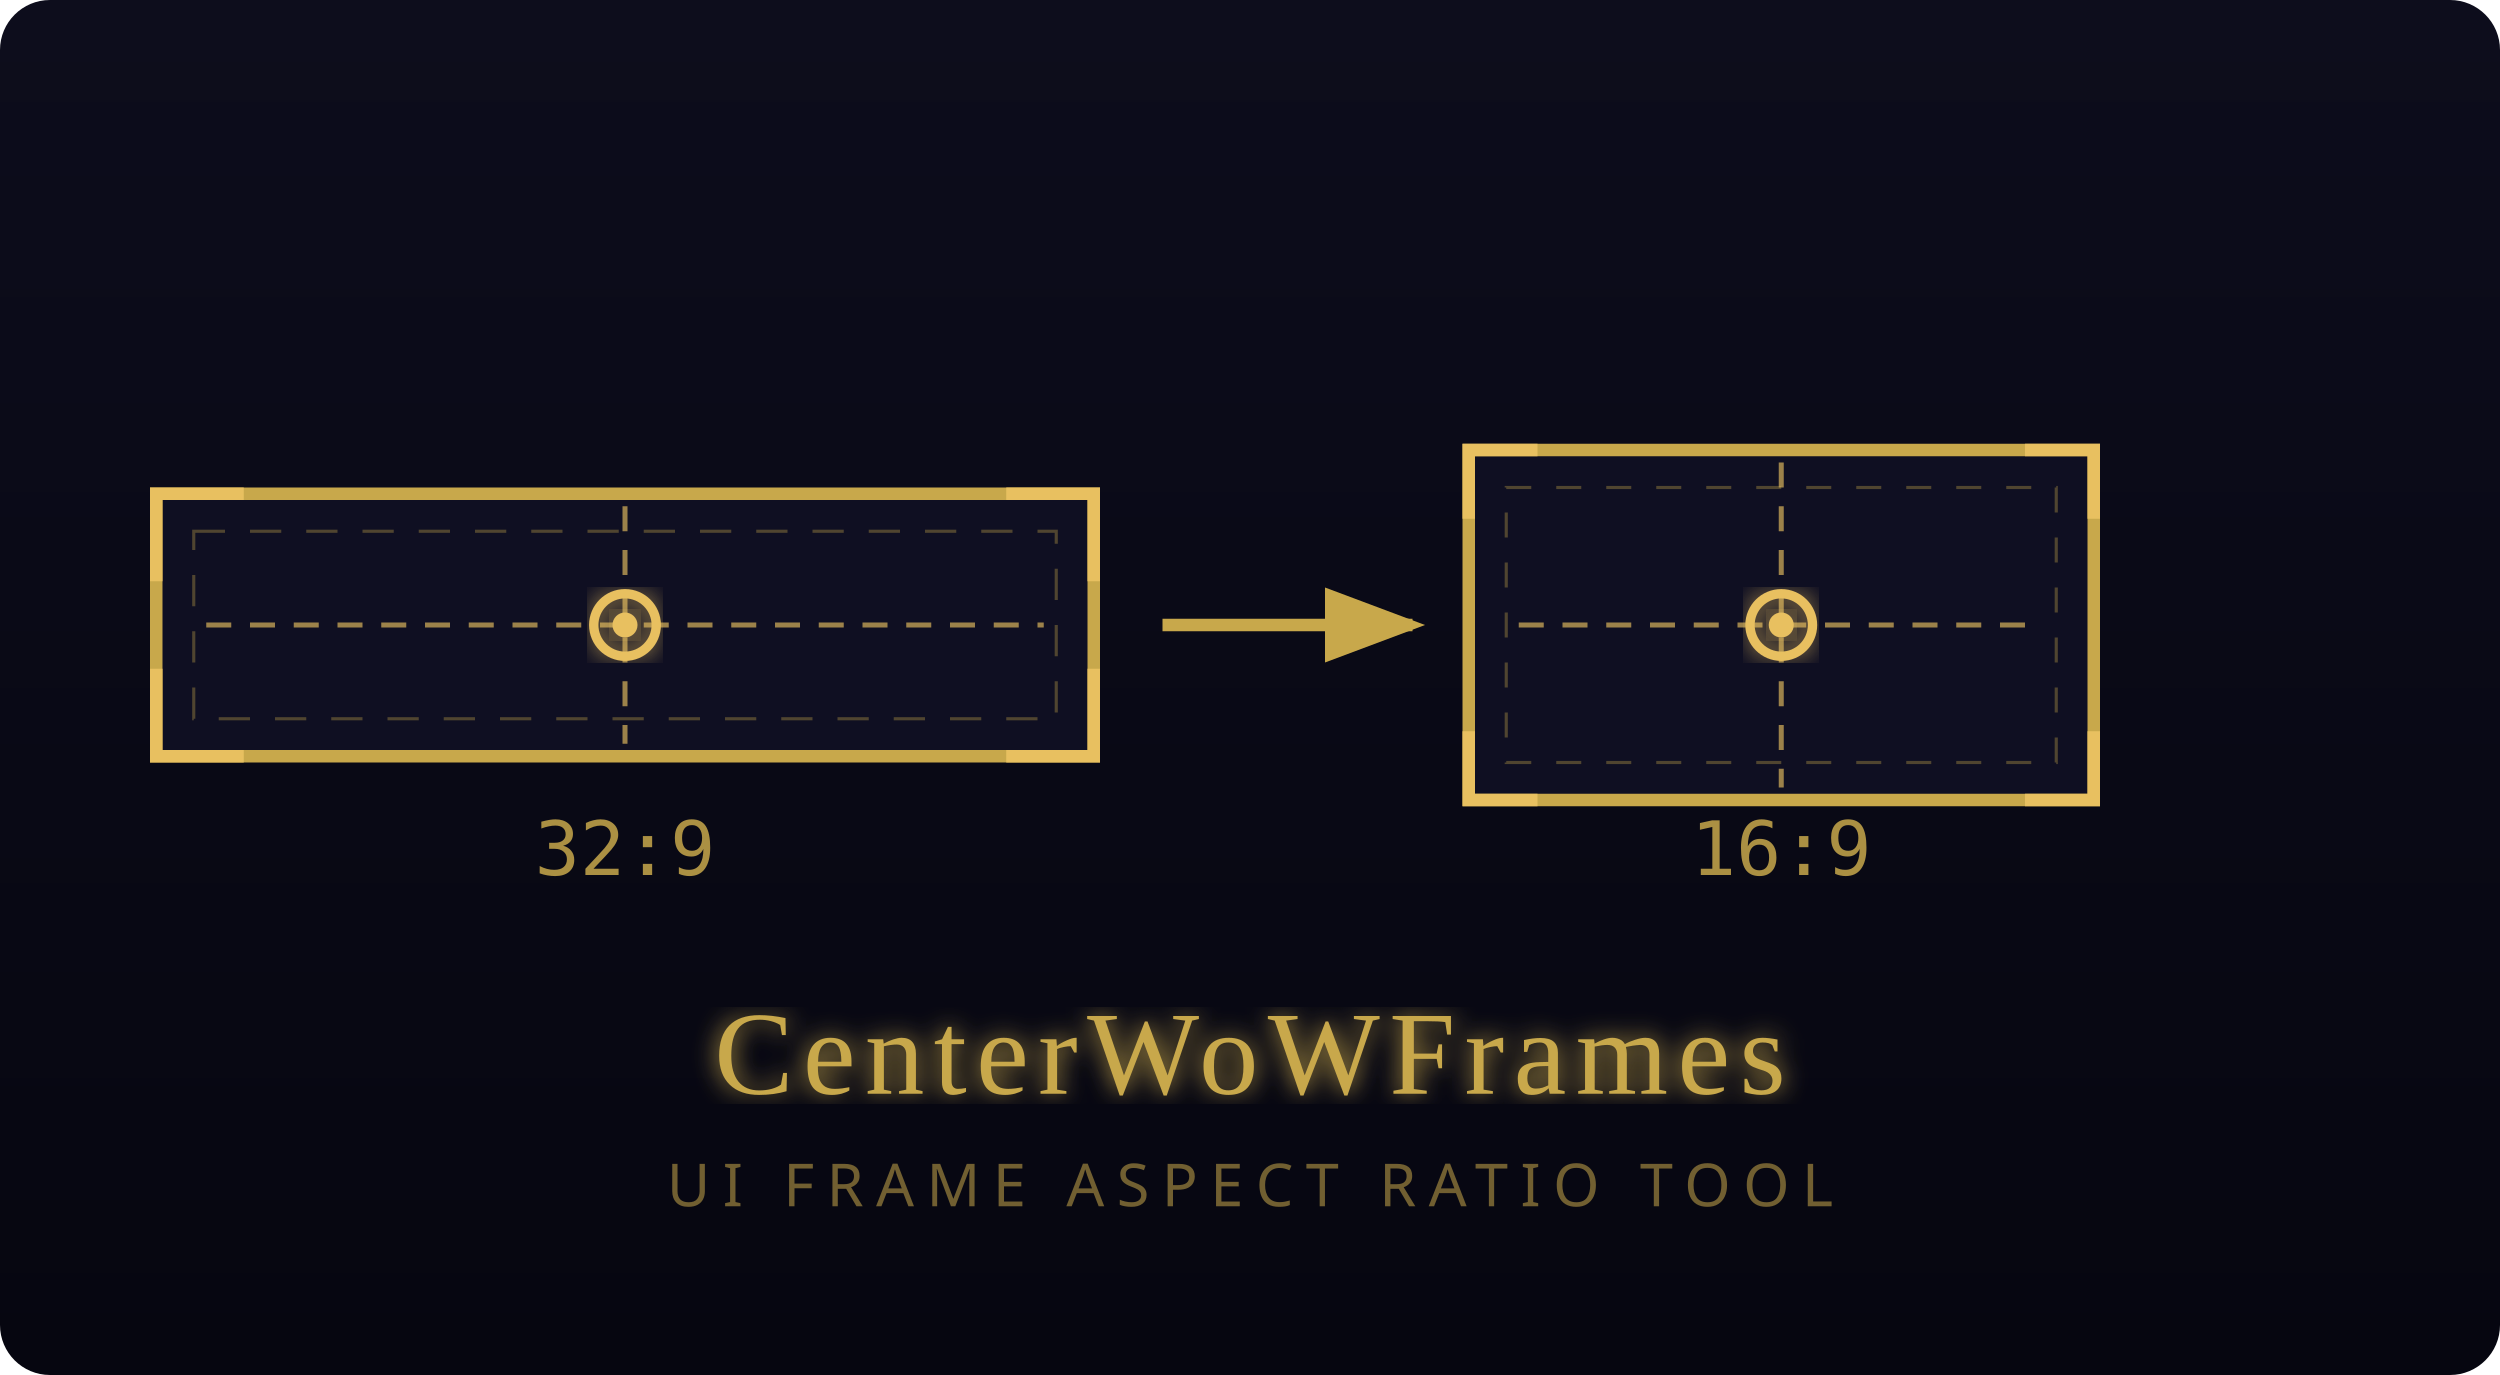
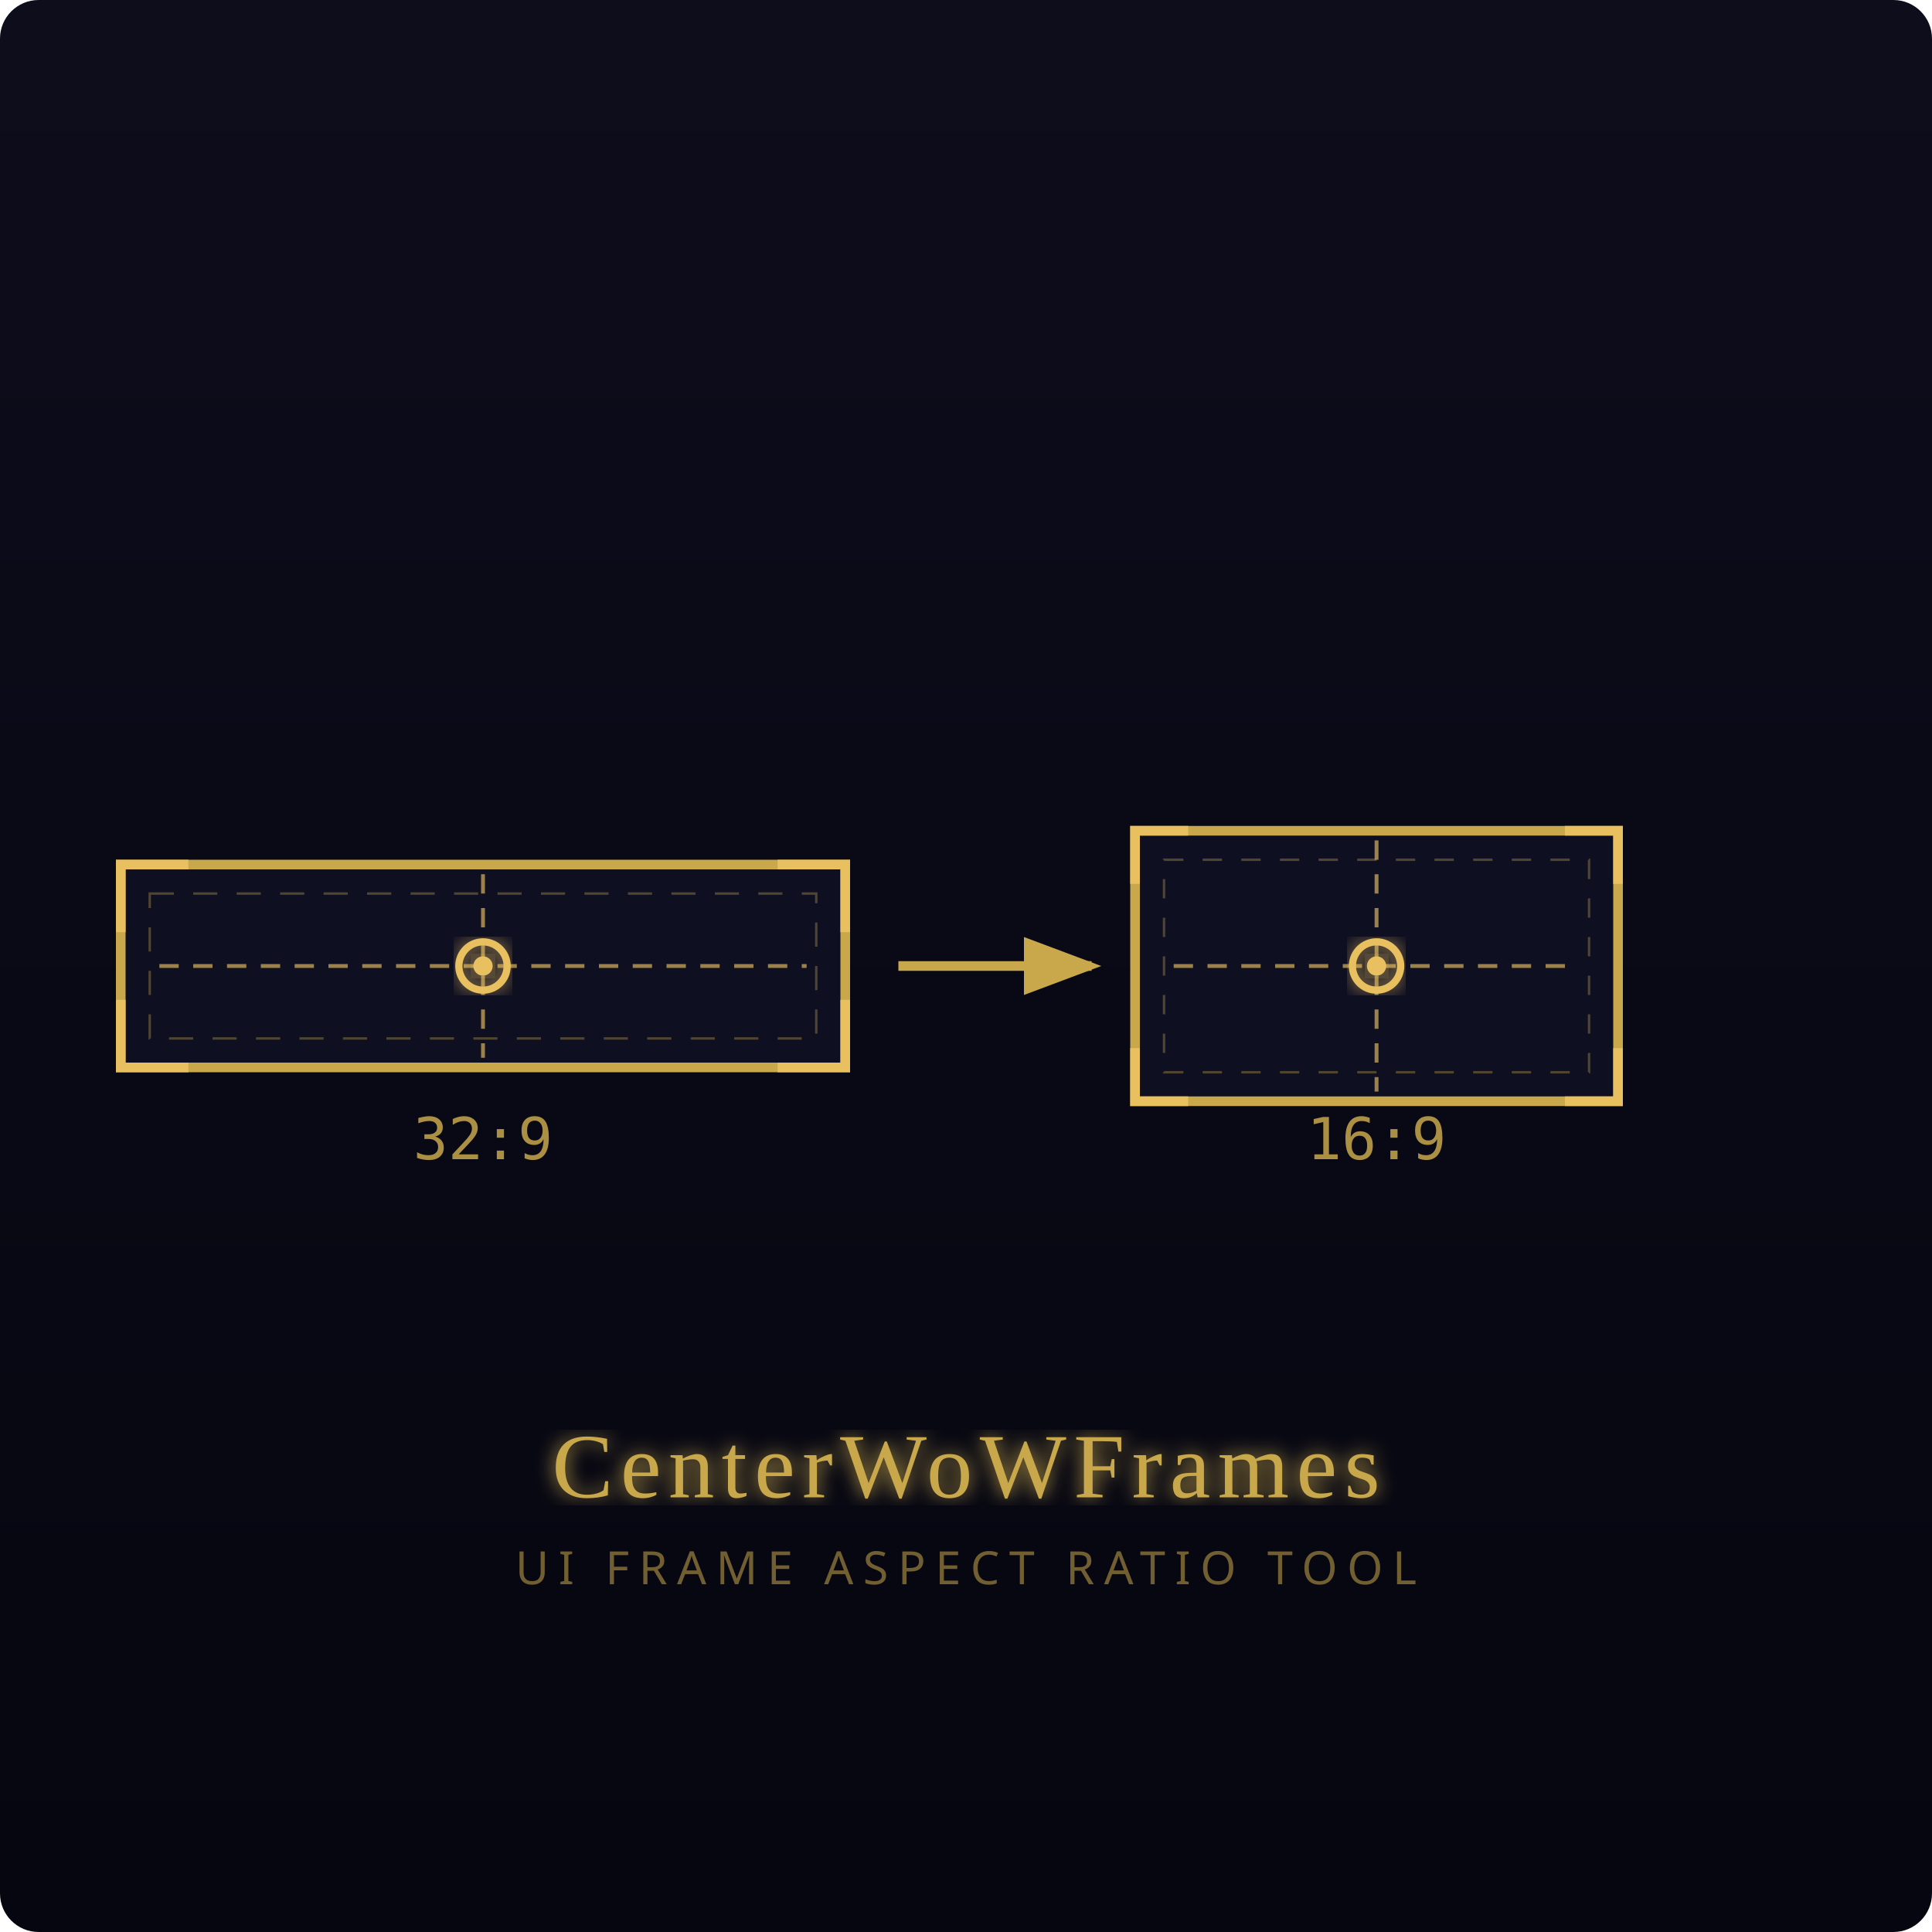
- <svg xmlns="http://www.w3.org/2000/svg" viewBox="0 0 400 220" width="400" height="220">
+ <svg xmlns="http://www.w3.org/2000/svg" viewBox="0 0 400 400" width="400" height="400">
  <defs>
    <linearGradient id="bgGrad" x1="0" y1="0" x2="0" y2="1">
      <stop offset="0%" stop-color="#0d0d1c" />
      <stop offset="100%" stop-color="#060610" />
    </linearGradient>
    <filter id="glow">
      <feGaussianBlur stdDeviation="2" result="blur" />
      <feMerge>
        <feMergeNode in="blur" />
        <feMergeNode in="SourceGraphic" />
      </feMerge>
    </filter>
    <marker id="arrowGold" markerWidth="8" markerHeight="6" refX="7" refY="3" orient="auto">
      <polygon points="0 0, 8 3, 0 6" fill="#c8a84b" />
    </marker>
  </defs>
-   <rect width="400" height="220" fill="url(#bgGrad)" rx="8" />
-   <rect x="25" y="79" width="150" height="42" fill="#0f0f22" stroke="#c8a84b" stroke-width="2" />
-   <polyline points="25,93 25,79 39,79" fill="none" stroke="#e8c060" stroke-width="2" />
-   <polyline points="161,79 175,79 175,93" fill="none" stroke="#e8c060" stroke-width="2" />
-   <polyline points="25,107 25,121 39,121" fill="none" stroke="#e8c060" stroke-width="2" />
-   <polyline points="161,121 175,121 175,107" fill="none" stroke="#e8c060" stroke-width="2" />
-   <rect x="31" y="85" width="138" height="30" fill="none" stroke="#c8a84b" stroke-width="0.5" stroke-opacity="0.35" stroke-dasharray="5,4" />
-   <line x1="100" y1="81" x2="100" y2="119" stroke="#e8c060" stroke-width="0.8" stroke-opacity="0.65" stroke-dasharray="4,3" />
-   <line x1="33" y1="100" x2="167" y2="100" stroke="#e8c060" stroke-width="0.8" stroke-opacity="0.65" stroke-dasharray="4,3" />
-   <circle cx="100" cy="100" r="5" fill="none" stroke="#e8c060" stroke-width="1.5" filter="url(#glow)" />
-   <circle cx="100" cy="100" r="2" fill="#e8c060" filter="url(#glow)" />
-   <text x="100" y="140" text-anchor="middle" font-family="monospace" font-size="12" fill="#c8a84b" opacity="0.85">32:9</text>
-   <line x1="186" y1="100" x2="226" y2="100" stroke="#c8a84b" stroke-width="2" marker-end="url(#arrowGold)" />
-   <rect x="235" y="72" width="100" height="56" fill="#0f0f22" stroke="#c8a84b" stroke-width="2" />
-   <polyline points="235,83 235,72 246,72" fill="none" stroke="#e8c060" stroke-width="2" />
-   <polyline points="324,72 335,72 335,83" fill="none" stroke="#e8c060" stroke-width="2" />
-   <polyline points="235,117 235,128 246,128" fill="none" stroke="#e8c060" stroke-width="2" />
-   <polyline points="324,128 335,128 335,117" fill="none" stroke="#e8c060" stroke-width="2" />
-   <rect x="241" y="78" width="88" height="44" fill="none" stroke="#c8a84b" stroke-width="0.5" stroke-opacity="0.35" stroke-dasharray="4,4" />
-   <line x1="285" y1="74" x2="285" y2="126" stroke="#e8c060" stroke-width="0.8" stroke-opacity="0.65" stroke-dasharray="4,3" />
-   <line x1="243" y1="100" x2="327" y2="100" stroke="#e8c060" stroke-width="0.8" stroke-opacity="0.65" stroke-dasharray="4,3" />
-   <circle cx="285" cy="100" r="5" fill="none" stroke="#e8c060" stroke-width="1.5" filter="url(#glow)" />
-   <circle cx="285" cy="100" r="2" fill="#e8c060" filter="url(#glow)" />
-   <text x="285" y="140" text-anchor="middle" font-family="monospace" font-size="12" fill="#c8a84b" opacity="0.85">16:9</text>
-   <text x="200" y="175" text-anchor="middle" font-family="Georgia, 'Times New Roman', serif" font-size="19" fill="#c8a84b" letter-spacing="1.5" filter="url(#glow)">CenterWoWFrames</text>
-   <text x="200" y="193" text-anchor="middle" font-family="sans-serif" font-size="9.5" fill="#c8a84b" opacity="0.55" letter-spacing="2">UI FRAME ASPECT RATIO TOOL</text>
+   <rect width="400" height="400" fill="url(#bgGrad)" rx="8" />
+   <rect x="25" y="179" width="150" height="42" fill="#0f0f22" stroke="#c8a84b" stroke-width="2" />
+   <polyline points="25,193 25,179 39,179" fill="none" stroke="#e8c060" stroke-width="2" />
+   <polyline points="161,179 175,179 175,193" fill="none" stroke="#e8c060" stroke-width="2" />
+   <polyline points="25,207 25,221 39,221" fill="none" stroke="#e8c060" stroke-width="2" />
+   <polyline points="161,221 175,221 175,207" fill="none" stroke="#e8c060" stroke-width="2" />
+   <rect x="31" y="185" width="138" height="30" fill="none" stroke="#c8a84b" stroke-width="0.5" stroke-opacity="0.35" stroke-dasharray="5,4" />
+   <line x1="100" y1="181" x2="100" y2="219" stroke="#e8c060" stroke-width="0.8" stroke-opacity="0.65" stroke-dasharray="4,3" />
+   <line x1="33" y1="200" x2="167" y2="200" stroke="#e8c060" stroke-width="0.8" stroke-opacity="0.65" stroke-dasharray="4,3" />
+   <circle cx="100" cy="200" r="5" fill="none" stroke="#e8c060" stroke-width="1.5" filter="url(#glow)" />
+   <circle cx="100" cy="200" r="2" fill="#e8c060" filter="url(#glow)" />
+   <text x="100" y="240" text-anchor="middle" font-family="monospace" font-size="12" fill="#c8a84b" opacity="0.85">32:9</text>
+   <line x1="186" y1="200" x2="226" y2="200" stroke="#c8a84b" stroke-width="2" marker-end="url(#arrowGold)" />
+   <rect x="235" y="172" width="100" height="56" fill="#0f0f22" stroke="#c8a84b" stroke-width="2" />
+   <polyline points="235,183 235,172 246,172" fill="none" stroke="#e8c060" stroke-width="2" />
+   <polyline points="324,172 335,172 335,183" fill="none" stroke="#e8c060" stroke-width="2" />
+   <polyline points="235,217 235,228 246,228" fill="none" stroke="#e8c060" stroke-width="2" />
+   <polyline points="324,228 335,228 335,217" fill="none" stroke="#e8c060" stroke-width="2" />
+   <rect x="241" y="178" width="88" height="44" fill="none" stroke="#c8a84b" stroke-width="0.5" stroke-opacity="0.35" stroke-dasharray="4,4" />
+   <line x1="285" y1="174" x2="285" y2="226" stroke="#e8c060" stroke-width="0.8" stroke-opacity="0.65" stroke-dasharray="4,3" />
+   <line x1="243" y1="200" x2="327" y2="200" stroke="#e8c060" stroke-width="0.8" stroke-opacity="0.65" stroke-dasharray="4,3" />
+   <circle cx="285" cy="200" r="5" fill="none" stroke="#e8c060" stroke-width="1.5" filter="url(#glow)" />
+   <circle cx="285" cy="200" r="2" fill="#e8c060" filter="url(#glow)" />
+   <text x="285" y="240" text-anchor="middle" font-family="monospace" font-size="12" fill="#c8a84b" opacity="0.85">16:9</text>
+   <text x="200" y="310" text-anchor="middle" font-family="Georgia, 'Times New Roman', serif" font-size="19" fill="#c8a84b" letter-spacing="1.5" filter="url(#glow)">CenterWoWFrames</text>
+   <text x="200" y="328" text-anchor="middle" font-family="sans-serif" font-size="9.5" fill="#c8a84b" opacity="0.55" letter-spacing="2">UI FRAME ASPECT RATIO TOOL</text>
</svg>
